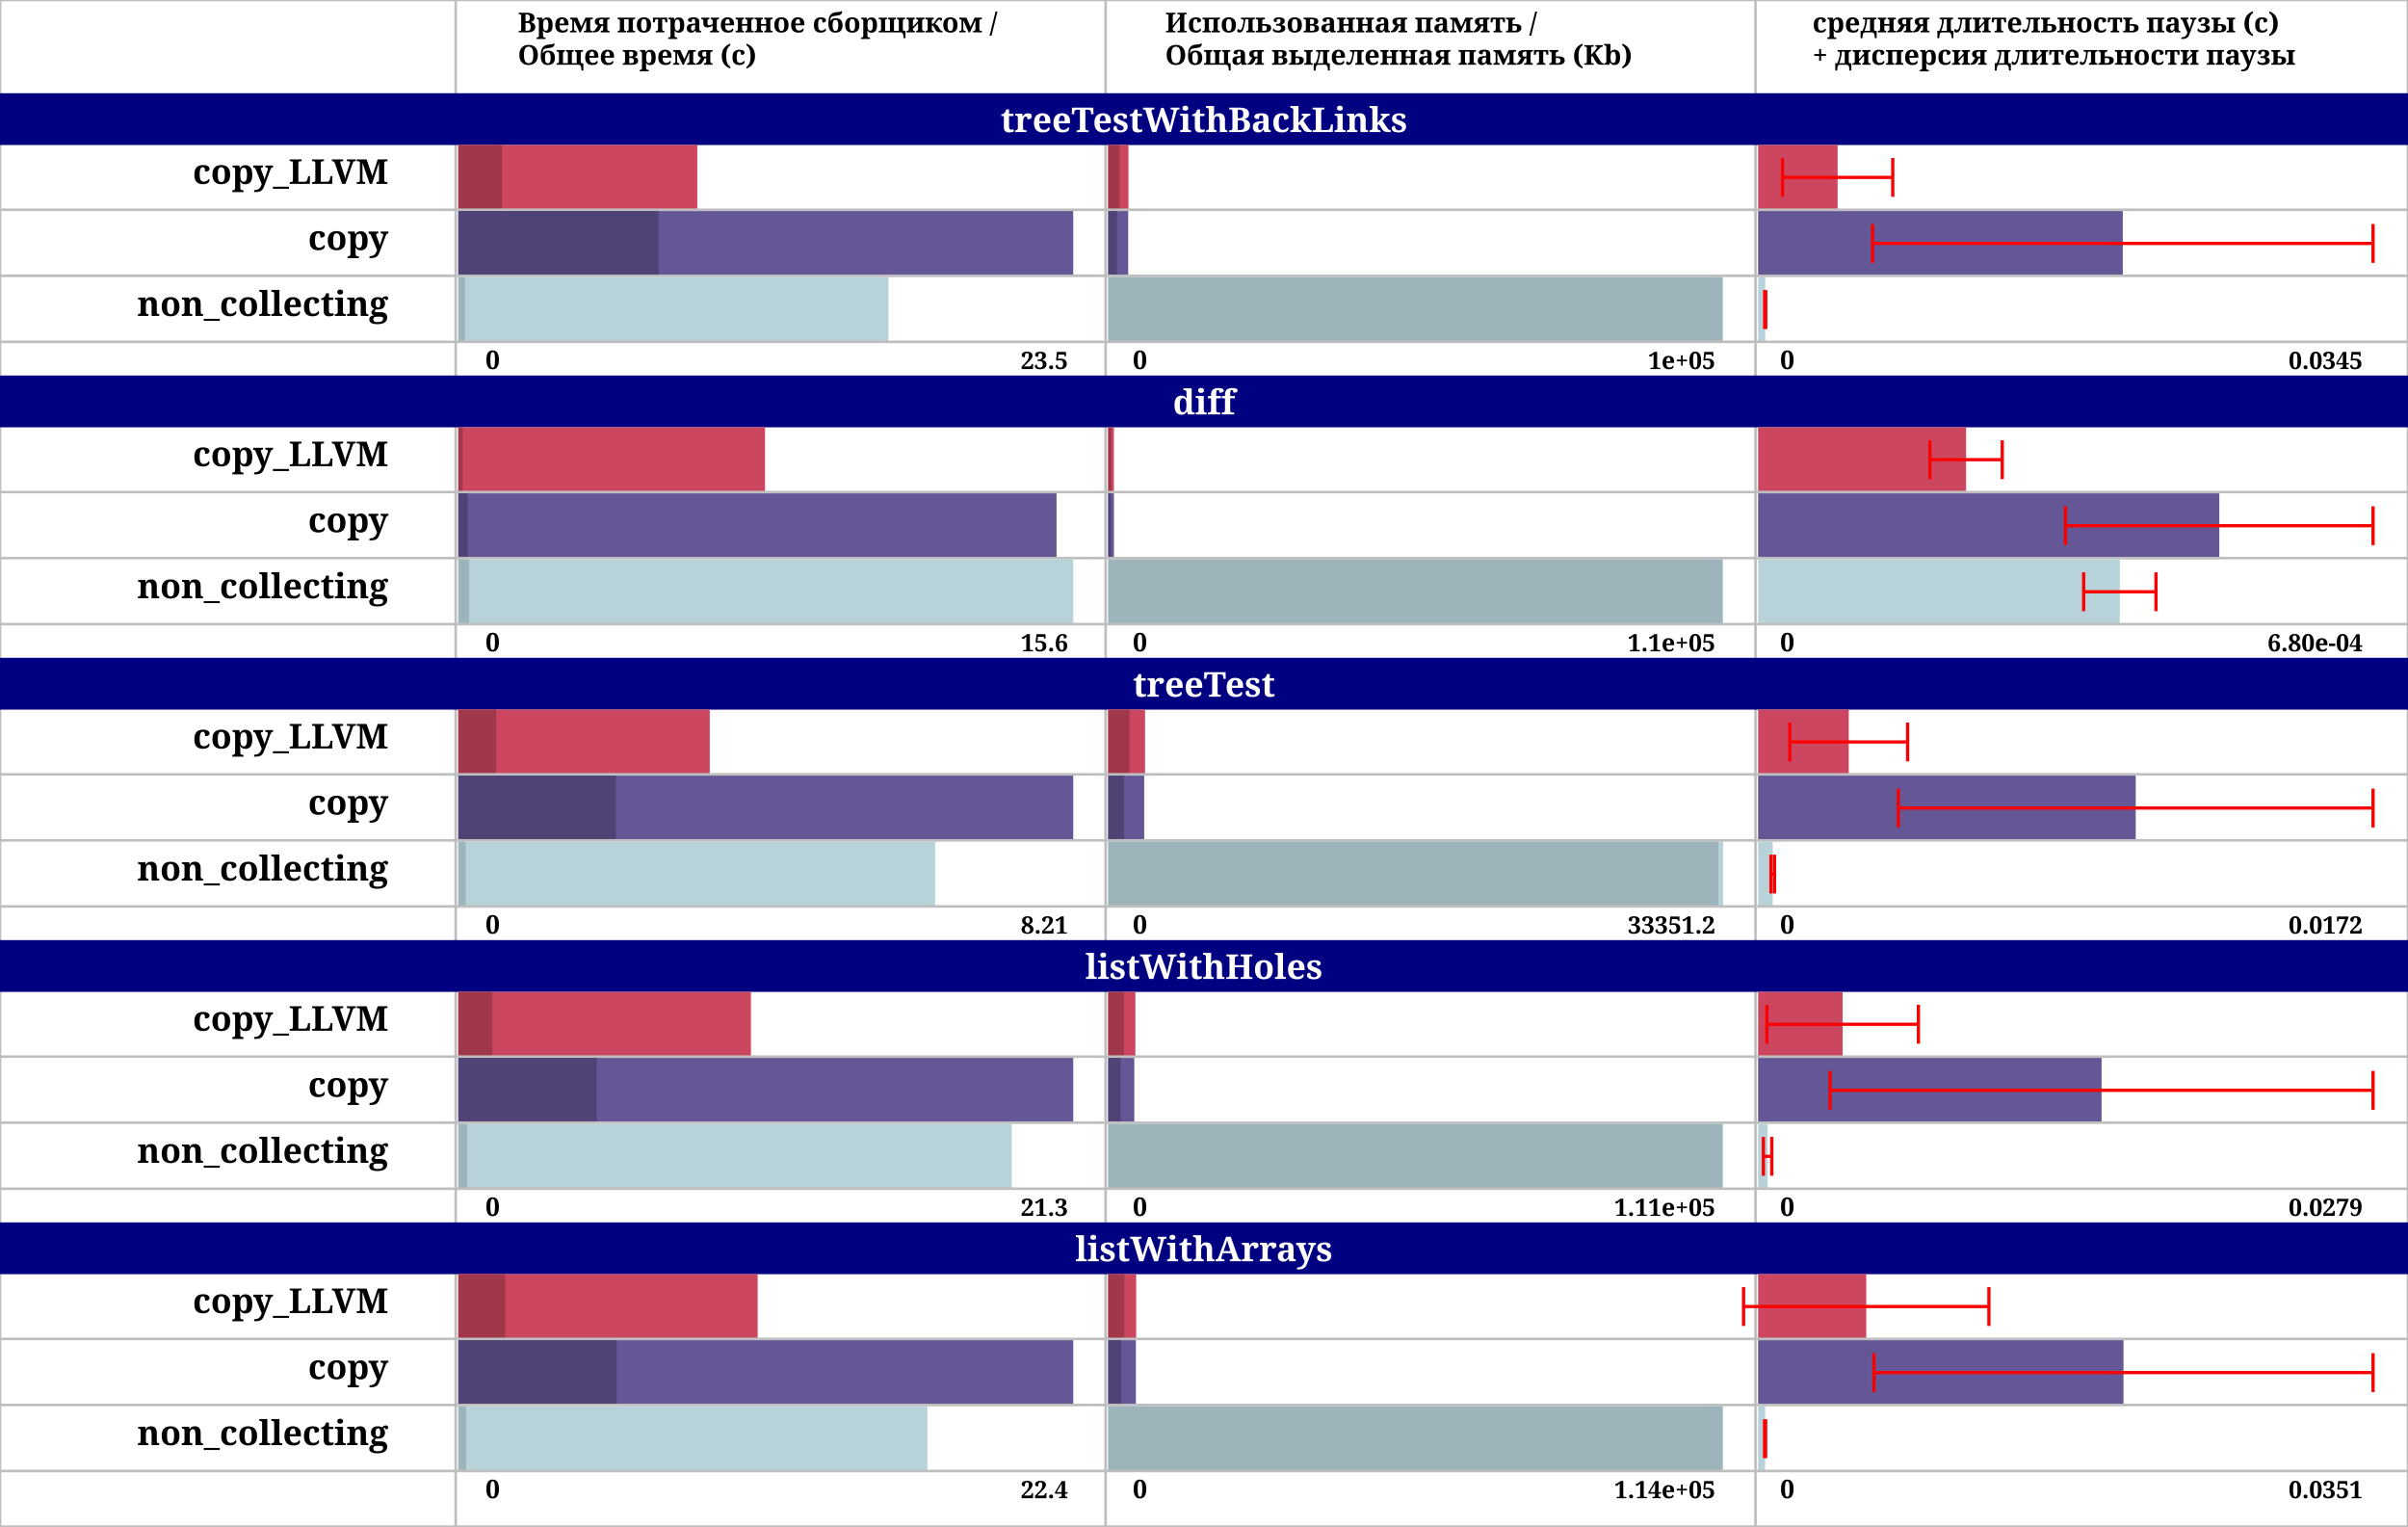
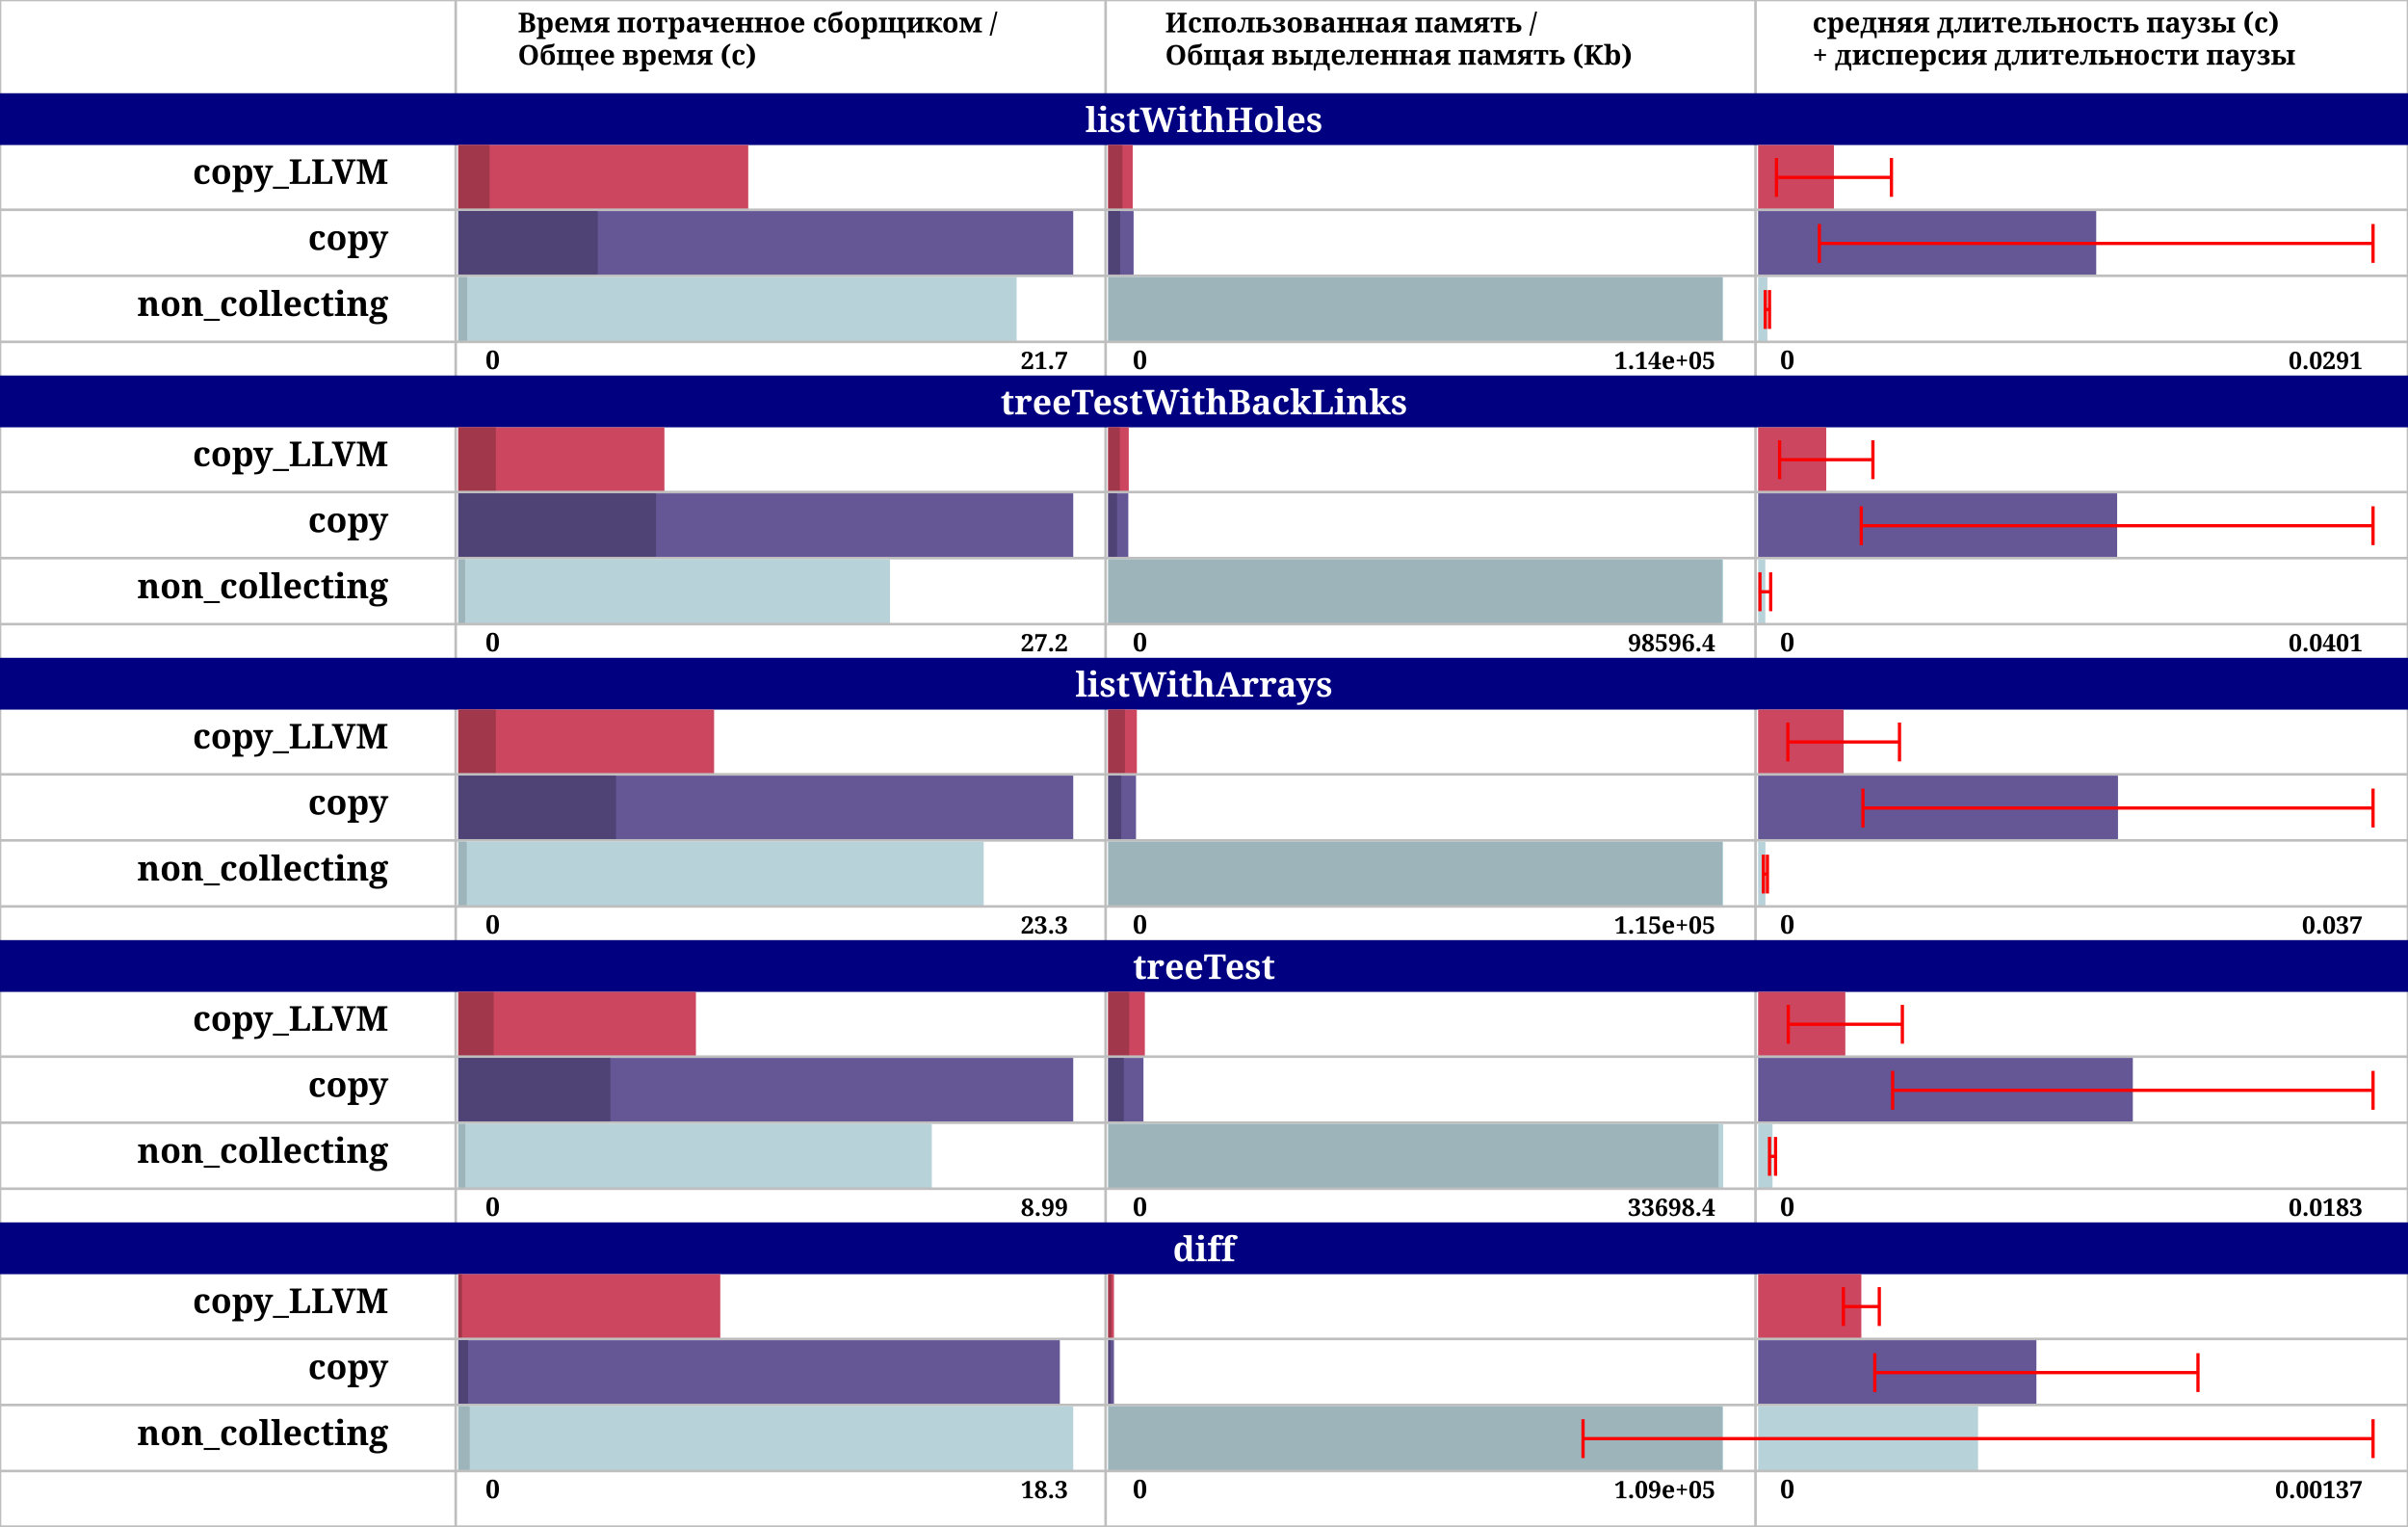
<svg xmlns="http://www.w3.org/2000/svg" baseProfile="full" height="235.8mm" version="1.1" width="372.0mm">
  <defs />
  <line stroke="rgb(190,190,190)" stroke-width="0.4mm" x1="0mm" x2="372.0mm" y1="0mm" y2="0mm" />
  <line stroke="rgb(190,190,190)" stroke-width="0.4mm" x1="0mm" x2="0mm" y1="0mm" y2="235.8mm" />
  <line stroke="rgb(190,190,190)" stroke-width="0.4mm" x1="0mm" x2="372.0mm" y1="235.8mm" y2="235.8mm" />
  <line stroke="rgb(190,190,190)" stroke-width="0.4mm" x1="372.0mm" x2="372.0mm" y1="0mm" y2="235.8mm" />
  <line stroke="rgb(190,190,190)" stroke-width="0.4mm" x1="70.4mm" x2="70.4mm" y1="0mm" y2="235.8mm" />
  <line stroke="rgb(190,190,190)" stroke-width="0.4mm" x1="170.8mm" x2="170.8mm" y1="0mm" y2="235.8mm" />
  <line stroke="rgb(190,190,190)" stroke-width="0.4mm" x1="271.2mm" x2="271.2mm" y1="0mm" y2="235.8mm" />
  <text fill="rgb(0,0,0)" style="font-size:16px; font-weight:bold;  font-family:Noto Serif" x="80mm" y="5mm">Время потраченное сборщиком /</text>
  <text fill="rgb(0,0,0)" style="font-size:16px; font-weight:bold;  font-family:Noto Serif" x="80mm" y="10mm">Общее время (с)</text>
  <text fill="rgb(0,0,0)" style="font-size:16px; font-weight:bold;  font-family:Noto Serif" x="180mm" y="5mm">Использованная память /</text>
  <text fill="rgb(0,0,0)" style="font-size:16px; font-weight:bold;  font-family:Noto Serif" x="180mm" y="10mm"> Общая выделенная память (Kb)</text>
  <text fill="rgb(0,0,0)" style="font-size:16px; font-weight:bold;  font-family:Noto Serif" x="280mm" y="5mm">средняя длительность паузы (с)</text>
  <text fill="rgb(0,0,0)" style="font-size:16px; font-weight:bold;  font-family:Noto Serif" x="280mm" y="10mm">+ дисперсия длительности паузы</text>
  <rect fill="navy" height="8mm" width="372.0mm" x="0mm" y="14.4mm" />
-   <text fill="rgb(255,255,255)" style="font-size:20px; font-weight:bold;  font-family:Noto Serif; text-anchor:middle" x="186.0mm" y="20.4mm">treeTestWithBackLinks</text>
-   <rect fill="rgb(204,70,95)" height="10mm" width="36.924mm" x="70.8mm" y="22.4mm" />
-   <rect fill="rgb(204,70,95)" height="10mm" width="3.129mm" x="171.2mm" y="22.4mm" />
-   <rect fill="rgb(161,55,74)" height="10mm" width="6.754mm" x="70.8mm" y="22.4mm" />
-   <rect fill="rgb(161,55,74)" height="10mm" width="1.779mm" x="171.2mm" y="22.4mm" />
-   <rect fill="rgb(204,70,95)" height="10mm" width="12.288mm" x="271.6mm" y="22.4mm" />
-   <line stroke="rgb(250,0,0)" stroke-width="0.5mm" x1="275.375mm" x2="275.375mm" y1="24.4mm" y2="30.4mm" />
-   <line stroke="rgb(250,0,0)" stroke-width="0.5mm" x1="275.375mm" x2="292.402mm" y1="27.4mm" y2="27.4mm" />
-   <line stroke="rgb(250,0,0)" stroke-width="0.5mm" x1="292.402mm" x2="292.402mm" y1="24.4mm" y2="30.4mm" />
+   <text fill="rgb(255,255,255)" style="font-size:20px; font-weight:bold;  font-family:Noto Serif; text-anchor:middle" x="186.0mm" y="20.4mm">listWithHoles</text>
+   <rect fill="rgb(204,70,95)" height="10mm" width="44.791mm" x="70.8mm" y="22.4mm" />
+   <rect fill="rgb(204,70,95)" height="10mm" width="3.787mm" x="171.2mm" y="22.4mm" />
+   <rect fill="rgb(161,55,74)" height="10mm" width="4.835mm" x="70.8mm" y="22.4mm" />
+   <rect fill="rgb(161,55,74)" height="10mm" width="2.205mm" x="171.2mm" y="22.4mm" />
+   <rect fill="rgb(204,70,95)" height="10mm" width="11.72mm" x="271.6mm" y="22.4mm" />
+   <line stroke="rgb(250,0,0)" stroke-width="0.5mm" x1="274.44mm" x2="274.44mm" y1="24.4mm" y2="30.4mm" />
+   <line stroke="rgb(250,0,0)" stroke-width="0.5mm" x1="274.44mm" x2="292.2mm" y1="27.4mm" y2="27.4mm" />
+   <line stroke="rgb(250,0,0)" stroke-width="0.5mm" x1="292.2mm" x2="292.2mm" y1="24.4mm" y2="30.4mm" />
  <text fill="rgb(0,0,0)" style="font-size:20px; font-weight:bold;  font-family:Noto Serif;text-anchor:end" x="60mm" y="28.4mm">copy_LLVM</text>
  <line stroke="rgb(190,190,190)" stroke-width="0.4mm" x1="0.0mm" x2="372.0mm" y1="32.4mm" y2="32.4mm" />
  <rect fill="rgb(101,86,150)" height="10mm" width="95.0mm" x="70.8mm" y="32.6mm" />
-   <rect fill="rgb(101,86,150)" height="10mm" width="3.092mm" x="171.2mm" y="32.6mm" />
-   <rect fill="rgb(79,67,117)" height="10mm" width="30.948mm" x="70.8mm" y="32.6mm" />
-   <rect fill="rgb(79,67,117)" height="10mm" width="1.367mm" x="171.2mm" y="32.6mm" />
-   <rect fill="rgb(101,86,150)" height="10mm" width="56.344mm" x="271.6mm" y="32.6mm" />
-   <line stroke="rgb(250,0,0)" stroke-width="0.5mm" x1="289.289mm" x2="289.289mm" y1="34.6mm" y2="40.6mm" />
-   <line stroke="rgb(250,0,0)" stroke-width="0.5mm" x1="289.289mm" x2="366.6mm" y1="37.6mm" y2="37.6mm" />
+   <rect fill="rgb(101,86,150)" height="10mm" width="3.925mm" x="171.2mm" y="32.6mm" />
+   <rect fill="rgb(79,67,117)" height="10mm" width="21.542mm" x="70.8mm" y="32.6mm" />
+   <rect fill="rgb(79,67,117)" height="10mm" width="1.855mm" x="171.2mm" y="32.6mm" />
+   <rect fill="rgb(101,86,150)" height="10mm" width="52.234mm" x="271.6mm" y="32.6mm" />
+   <line stroke="rgb(250,0,0)" stroke-width="0.5mm" x1="281.067mm" x2="281.067mm" y1="34.6mm" y2="40.6mm" />
+   <line stroke="rgb(250,0,0)" stroke-width="0.5mm" x1="281.067mm" x2="366.6mm" y1="37.6mm" y2="37.6mm" />
  <line stroke="rgb(250,0,0)" stroke-width="0.5mm" x1="366.6mm" x2="366.6mm" y1="34.6mm" y2="40.6mm" />
  <text fill="rgb(0,0,0)" style="font-size:20px; font-weight:bold;  font-family:Noto Serif;text-anchor:end" x="60mm" y="38.6mm">copy</text>
  <line stroke="rgb(190,190,190)" stroke-width="0.4mm" x1="0.0mm" x2="372.0mm" y1="42.6mm" y2="42.6mm" />
-   <rect fill="rgb(183,210,217)" height="10mm" width="66.45mm" x="70.8mm" y="42.8mm" />
+   <rect fill="rgb(183,210,217)" height="10mm" width="86.256mm" x="70.8mm" y="42.8mm" />
  <rect fill="rgb(183,210,217)" height="10mm" width="95.0mm" x="171.2mm" y="42.8mm" />
-   <rect fill="rgb(157,180,186)" height="10mm" width="1.032mm" x="70.8mm" y="42.8mm" />
-   <rect fill="rgb(157,180,186)" height="10mm" width="94.832mm" x="171.2mm" y="42.8mm" />
-   <rect fill="rgb(183,210,217)" height="10mm" width="1.102mm" x="271.6mm" y="42.8mm" />
-   <line stroke="rgb(250,0,0)" stroke-width="0.5mm" x1="272.619mm" x2="272.619mm" y1="44.8mm" y2="50.8mm" />
-   <line stroke="rgb(250,0,0)" stroke-width="0.5mm" x1="272.619mm" x2="272.785mm" y1="47.8mm" y2="47.8mm" />
-   <line stroke="rgb(250,0,0)" stroke-width="0.5mm" x1="272.785mm" x2="272.785mm" y1="44.8mm" y2="50.8mm" />
+   <rect fill="rgb(157,180,186)" height="10mm" width="1.387mm" x="70.8mm" y="42.8mm" />
+   <rect fill="rgb(157,180,186)" height="10mm" width="94.858mm" x="171.2mm" y="42.8mm" />
+   <rect fill="rgb(183,210,217)" height="10mm" width="1.436mm" x="271.6mm" y="42.8mm" />
+   <line stroke="rgb(250,0,0)" stroke-width="0.5mm" x1="272.71mm" x2="272.71mm" y1="44.8mm" y2="50.8mm" />
+   <line stroke="rgb(250,0,0)" stroke-width="0.5mm" x1="272.71mm" x2="273.363mm" y1="47.8mm" y2="47.8mm" />
+   <line stroke="rgb(250,0,0)" stroke-width="0.5mm" x1="273.363mm" x2="273.363mm" y1="44.8mm" y2="50.8mm" />
  <text fill="rgb(0,0,0)" style="font-size:20px; font-weight:bold;  font-family:Noto Serif;text-anchor:end" x="60mm" y="48.8mm">non_collecting</text>
  <line stroke="rgb(190,190,190)" stroke-width="0.4mm" x1="0.0mm" x2="372.0mm" y1="52.8mm" y2="52.8mm" />
  <text fill="rgb(0,0,0)" style="font-size:15px; font-weight:bold;  font-family:Noto Serif;" x="75mm" y="57mm">0</text>
-   <text fill="rgb(0,0,0)" style="font-size:14px; font-weight:bold;  font-family:Noto Serif; text-anchor:end" x="165mm" y="57mm">23.5</text>
+   <text fill="rgb(0,0,0)" style="font-size:14px; font-weight:bold;  font-family:Noto Serif; text-anchor:end" x="165mm" y="57mm">21.7</text>
  <text fill="rgb(0,0,0)" style="font-size:15px; font-weight:bold;  font-family:Noto Serif;" x="175mm" y="57mm">0</text>
-   <text fill="rgb(0,0,0)" style="font-size:14px; font-weight:bold;  font-family:Noto Serif; text-anchor:end" x="265mm" y="57mm">1e+05</text>
+   <text fill="rgb(0,0,0)" style="font-size:14px; font-weight:bold;  font-family:Noto Serif; text-anchor:end" x="265mm" y="57mm">1.14e+05</text>
  <text fill="rgb(0,0,0)" style="font-size:15px; font-weight:bold;  font-family:Noto Serif;" x="275mm" y="57mm">0</text>
-   <text fill="rgb(0,0,0)" style="font-size:14px; font-weight:bold;  font-family:Noto Serif; text-anchor:end" x="365mm" y="57mm">0.0345</text>
+   <text fill="rgb(0,0,0)" style="font-size:14px; font-weight:bold;  font-family:Noto Serif; text-anchor:end" x="365mm" y="57mm">0.0291</text>
  <rect fill="navy" height="8mm" width="372.0mm" x="0.0mm" y="58mm" />
-   <text fill="rgb(255,255,255)" style="font-size:20px; font-weight:bold;  font-family:Noto Serif; text-anchor:middle" x="186.0mm" y="64.0mm">diff</text>
-   <rect fill="rgb(204,70,95)" height="10mm" width="47.387mm" x="70.8mm" y="66.0mm" />
-   <rect fill="rgb(204,70,95)" height="10mm" width="0.884mm" x="171.2mm" y="66.0mm" />
-   <rect fill="rgb(161,55,74)" height="10mm" width="0.674mm" x="70.8mm" y="66.0mm" />
-   <rect fill="rgb(161,55,74)" height="10mm" width="0.507mm" x="171.2mm" y="66.0mm" />
-   <rect fill="rgb(204,70,95)" height="10mm" width="32.132mm" x="271.6mm" y="66.0mm" />
-   <line stroke="rgb(250,0,0)" stroke-width="0.5mm" x1="298.144mm" x2="298.144mm" y1="68.0mm" y2="74.0mm" />
-   <line stroke="rgb(250,0,0)" stroke-width="0.5mm" x1="298.144mm" x2="309.321mm" y1="71.0mm" y2="71.0mm" />
-   <line stroke="rgb(250,0,0)" stroke-width="0.5mm" x1="309.321mm" x2="309.321mm" y1="68.0mm" y2="74.0mm" />
+   <text fill="rgb(255,255,255)" style="font-size:20px; font-weight:bold;  font-family:Noto Serif; text-anchor:middle" x="186.0mm" y="64.0mm">treeTestWithBackLinks</text>
+   <rect fill="rgb(204,70,95)" height="10mm" width="31.842mm" x="70.8mm" y="66.0mm" />
+   <rect fill="rgb(204,70,95)" height="10mm" width="3.177mm" x="171.2mm" y="66.0mm" />
+   <rect fill="rgb(161,55,74)" height="10mm" width="5.8mm" x="70.8mm" y="66.0mm" />
+   <rect fill="rgb(161,55,74)" height="10mm" width="1.801mm" x="171.2mm" y="66.0mm" />
+   <rect fill="rgb(204,70,95)" height="10mm" width="10.529mm" x="271.6mm" y="66.0mm" />
+   <line stroke="rgb(250,0,0)" stroke-width="0.5mm" x1="274.92mm" x2="274.92mm" y1="68.0mm" y2="74.0mm" />
+   <line stroke="rgb(250,0,0)" stroke-width="0.5mm" x1="274.92mm" x2="289.338mm" y1="71.0mm" y2="71.0mm" />
+   <line stroke="rgb(250,0,0)" stroke-width="0.5mm" x1="289.338mm" x2="289.338mm" y1="68.0mm" y2="74.0mm" />
  <text fill="rgb(0,0,0)" style="font-size:20px; font-weight:bold;  font-family:Noto Serif;text-anchor:end" x="60mm" y="72.0mm">copy_LLVM</text>
  <line stroke="rgb(190,190,190)" stroke-width="0.4mm" x1="0.0mm" x2="372.0mm" y1="76.0mm" y2="76.0mm" />
-   <rect fill="rgb(101,86,150)" height="10mm" width="92.421mm" x="70.8mm" y="76.2mm" />
-   <rect fill="rgb(101,86,150)" height="10mm" width="0.886mm" x="171.2mm" y="76.2mm" />
-   <rect fill="rgb(79,67,117)" height="10mm" width="1.466mm" x="70.8mm" y="76.2mm" />
-   <rect fill="rgb(79,67,117)" height="10mm" width="0.399mm" x="171.2mm" y="76.2mm" />
-   <rect fill="rgb(101,86,150)" height="10mm" width="71.25mm" x="271.6mm" y="76.2mm" />
-   <line stroke="rgb(250,0,0)" stroke-width="0.5mm" x1="319.1mm" x2="319.1mm" y1="78.2mm" y2="84.2mm" />
-   <line stroke="rgb(250,0,0)" stroke-width="0.5mm" x1="319.1mm" x2="366.6mm" y1="81.2mm" y2="81.2mm" />
+   <rect fill="rgb(101,86,150)" height="10mm" width="95.0mm" x="70.8mm" y="76.2mm" />
+   <rect fill="rgb(101,86,150)" height="10mm" width="3.107mm" x="171.2mm" y="76.2mm" />
+   <rect fill="rgb(79,67,117)" height="10mm" width="30.547mm" x="70.8mm" y="76.2mm" />
+   <rect fill="rgb(79,67,117)" height="10mm" width="1.368mm" x="171.2mm" y="76.2mm" />
+   <rect fill="rgb(101,86,150)" height="10mm" width="55.468mm" x="271.6mm" y="76.2mm" />
+   <line stroke="rgb(250,0,0)" stroke-width="0.5mm" x1="287.536mm" x2="287.536mm" y1="78.2mm" y2="84.2mm" />
+   <line stroke="rgb(250,0,0)" stroke-width="0.5mm" x1="287.536mm" x2="366.6mm" y1="81.2mm" y2="81.2mm" />
  <line stroke="rgb(250,0,0)" stroke-width="0.5mm" x1="366.6mm" x2="366.6mm" y1="78.2mm" y2="84.2mm" />
  <text fill="rgb(0,0,0)" style="font-size:20px; font-weight:bold;  font-family:Noto Serif;text-anchor:end" x="60mm" y="82.2mm">copy</text>
  <line stroke="rgb(190,190,190)" stroke-width="0.4mm" x1="0.0mm" x2="372.0mm" y1="86.2mm" y2="86.2mm" />
-   <rect fill="rgb(183,210,217)" height="10mm" width="95.0mm" x="70.8mm" y="86.4mm" />
+   <rect fill="rgb(183,210,217)" height="10mm" width="66.699mm" x="70.8mm" y="86.4mm" />
  <rect fill="rgb(183,210,217)" height="10mm" width="95.0mm" x="171.2mm" y="86.4mm" />
-   <rect fill="rgb(157,180,186)" height="10mm" width="1.676mm" x="70.8mm" y="86.4mm" />
-   <rect fill="rgb(157,180,186)" height="10mm" width="94.846mm" x="171.2mm" y="86.4mm" />
-   <rect fill="rgb(183,210,217)" height="10mm" width="55.882mm" x="271.6mm" y="86.4mm" />
-   <line stroke="rgb(250,0,0)" stroke-width="0.5mm" x1="321.894mm" x2="321.894mm" y1="88.4mm" y2="94.4mm" />
-   <line stroke="rgb(250,0,0)" stroke-width="0.5mm" x1="321.894mm" x2="333.071mm" y1="91.4mm" y2="91.4mm" />
-   <line stroke="rgb(250,0,0)" stroke-width="0.5mm" x1="333.071mm" x2="333.071mm" y1="88.4mm" y2="94.4mm" />
+   <rect fill="rgb(157,180,186)" height="10mm" width="1.059mm" x="70.8mm" y="86.4mm" />
+   <rect fill="rgb(157,180,186)" height="10mm" width="94.826mm" x="171.2mm" y="86.4mm" />
+   <rect fill="rgb(183,210,217)" height="10mm" width="1.115mm" x="271.6mm" y="86.4mm" />
+   <line stroke="rgb(250,0,0)" stroke-width="0.5mm" x1="271.885mm" x2="271.885mm" y1="88.4mm" y2="94.4mm" />
+   <line stroke="rgb(250,0,0)" stroke-width="0.5mm" x1="271.885mm" x2="273.545mm" y1="91.4mm" y2="91.4mm" />
+   <line stroke="rgb(250,0,0)" stroke-width="0.5mm" x1="273.545mm" x2="273.545mm" y1="88.4mm" y2="94.4mm" />
  <text fill="rgb(0,0,0)" style="font-size:20px; font-weight:bold;  font-family:Noto Serif;text-anchor:end" x="60mm" y="92.4mm">non_collecting</text>
  <line stroke="rgb(190,190,190)" stroke-width="0.4mm" x1="0.0mm" x2="372.0mm" y1="96.4mm" y2="96.4mm" />
  <text fill="rgb(0,0,0)" style="font-size:15px; font-weight:bold;  font-family:Noto Serif;" x="75mm" y="100.6mm">0</text>
-   <text fill="rgb(0,0,0)" style="font-size:14px; font-weight:bold;  font-family:Noto Serif; text-anchor:end" x="165mm" y="100.6mm">15.6</text>
+   <text fill="rgb(0,0,0)" style="font-size:14px; font-weight:bold;  font-family:Noto Serif; text-anchor:end" x="165mm" y="100.6mm">27.2</text>
  <text fill="rgb(0,0,0)" style="font-size:15px; font-weight:bold;  font-family:Noto Serif;" x="175mm" y="100.6mm">0</text>
-   <text fill="rgb(0,0,0)" style="font-size:14px; font-weight:bold;  font-family:Noto Serif; text-anchor:end" x="265mm" y="100.6mm">1.1e+05</text>
+   <text fill="rgb(0,0,0)" style="font-size:14px; font-weight:bold;  font-family:Noto Serif; text-anchor:end" x="265mm" y="100.6mm">98596.4</text>
  <text fill="rgb(0,0,0)" style="font-size:15px; font-weight:bold;  font-family:Noto Serif;" x="275mm" y="100.6mm">0</text>
-   <text fill="rgb(0,0,0)" style="font-size:14px; font-weight:bold;  font-family:Noto Serif; text-anchor:end" x="365mm" y="100.6mm">6.80e-04</text>
+   <text fill="rgb(0,0,0)" style="font-size:14px; font-weight:bold;  font-family:Noto Serif; text-anchor:end" x="365mm" y="100.6mm">0.0401</text>
  <rect fill="navy" height="8mm" width="372.0mm" x="0.0mm" y="101.6mm" />
-   <text fill="rgb(255,255,255)" style="font-size:20px; font-weight:bold;  font-family:Noto Serif; text-anchor:middle" x="186.0mm" y="107.6mm">treeTest</text>
-   <rect fill="rgb(204,70,95)" height="10mm" width="38.847mm" x="70.8mm" y="109.6mm" />
-   <rect fill="rgb(204,70,95)" height="10mm" width="5.694mm" x="171.2mm" y="109.6mm" />
-   <rect fill="rgb(161,55,74)" height="10mm" width="5.856mm" x="70.8mm" y="109.6mm" />
-   <rect fill="rgb(161,55,74)" height="10mm" width="3.276mm" x="171.2mm" y="109.6mm" />
-   <rect fill="rgb(204,70,95)" height="10mm" width="14.005mm" x="271.6mm" y="109.6mm" />
-   <line stroke="rgb(250,0,0)" stroke-width="0.5mm" x1="276.507mm" x2="276.507mm" y1="111.6mm" y2="117.6mm" />
-   <line stroke="rgb(250,0,0)" stroke-width="0.5mm" x1="276.507mm" x2="294.702mm" y1="114.6mm" y2="114.6mm" />
-   <line stroke="rgb(250,0,0)" stroke-width="0.5mm" x1="294.702mm" x2="294.702mm" y1="111.6mm" y2="117.6mm" />
+   <text fill="rgb(255,255,255)" style="font-size:20px; font-weight:bold;  font-family:Noto Serif; text-anchor:middle" x="186.0mm" y="107.6mm">listWithArrays</text>
+   <rect fill="rgb(204,70,95)" height="10mm" width="39.518mm" x="70.8mm" y="109.6mm" />
+   <rect fill="rgb(204,70,95)" height="10mm" width="4.428mm" x="171.2mm" y="109.6mm" />
+   <rect fill="rgb(161,55,74)" height="10mm" width="5.794mm" x="70.8mm" y="109.6mm" />
+   <rect fill="rgb(161,55,74)" height="10mm" width="2.586mm" x="171.2mm" y="109.6mm" />
+   <rect fill="rgb(204,70,95)" height="10mm" width="13.219mm" x="271.6mm" y="109.6mm" />
+   <line stroke="rgb(250,0,0)" stroke-width="0.5mm" x1="276.195mm" x2="276.195mm" y1="111.6mm" y2="117.6mm" />
+   <line stroke="rgb(250,0,0)" stroke-width="0.5mm" x1="276.195mm" x2="293.444mm" y1="114.6mm" y2="114.6mm" />
+   <line stroke="rgb(250,0,0)" stroke-width="0.5mm" x1="293.444mm" x2="293.444mm" y1="111.6mm" y2="117.6mm" />
  <text fill="rgb(0,0,0)" style="font-size:20px; font-weight:bold;  font-family:Noto Serif;text-anchor:end" x="60mm" y="115.6mm">copy_LLVM</text>
  <line stroke="rgb(190,190,190)" stroke-width="0.4mm" x1="0.0mm" x2="372.0mm" y1="119.6mm" y2="119.6mm" />
  <rect fill="rgb(101,86,150)" height="10mm" width="95.0mm" x="70.8mm" y="119.8mm" />
-   <rect fill="rgb(101,86,150)" height="10mm" width="5.563mm" x="171.2mm" y="119.8mm" />
-   <rect fill="rgb(79,67,117)" height="10mm" width="24.355mm" x="70.8mm" y="119.8mm" />
-   <rect fill="rgb(79,67,117)" height="10mm" width="2.463mm" x="171.2mm" y="119.8mm" />
-   <rect fill="rgb(101,86,150)" height="10mm" width="58.334mm" x="271.6mm" y="119.8mm" />
-   <line stroke="rgb(250,0,0)" stroke-width="0.5mm" x1="293.269mm" x2="293.269mm" y1="121.8mm" y2="127.8mm" />
-   <line stroke="rgb(250,0,0)" stroke-width="0.5mm" x1="293.269mm" x2="366.6mm" y1="124.8mm" y2="124.8mm" />
+   <rect fill="rgb(101,86,150)" height="10mm" width="4.297mm" x="171.2mm" y="119.8mm" />
+   <rect fill="rgb(79,67,117)" height="10mm" width="24.364mm" x="70.8mm" y="119.8mm" />
+   <rect fill="rgb(79,67,117)" height="10mm" width="2.021mm" x="171.2mm" y="119.8mm" />
+   <rect fill="rgb(101,86,150)" height="10mm" width="55.598mm" x="271.6mm" y="119.8mm" />
+   <line stroke="rgb(250,0,0)" stroke-width="0.5mm" x1="287.797mm" x2="287.797mm" y1="121.8mm" y2="127.8mm" />
+   <line stroke="rgb(250,0,0)" stroke-width="0.5mm" x1="287.797mm" x2="366.6mm" y1="124.8mm" y2="124.8mm" />
  <line stroke="rgb(250,0,0)" stroke-width="0.5mm" x1="366.6mm" x2="366.6mm" y1="121.8mm" y2="127.8mm" />
  <text fill="rgb(0,0,0)" style="font-size:20px; font-weight:bold;  font-family:Noto Serif;text-anchor:end" x="60mm" y="125.8mm">copy</text>
  <line stroke="rgb(190,190,190)" stroke-width="0.4mm" x1="0.0mm" x2="372.0mm" y1="129.8mm" y2="129.8mm" />
-   <rect fill="rgb(183,210,217)" height="10mm" width="73.672mm" x="70.8mm" y="130.0mm" />
+   <rect fill="rgb(183,210,217)" height="10mm" width="81.163mm" x="70.8mm" y="130.0mm" />
  <rect fill="rgb(183,210,217)" height="10mm" width="95.0mm" x="171.2mm" y="130.0mm" />
-   <rect fill="rgb(157,180,186)" height="10mm" width="1.137mm" x="70.8mm" y="130.0mm" />
-   <rect fill="rgb(157,180,186)" height="10mm" width="94.263mm" x="171.2mm" y="130.0mm" />
-   <rect fill="rgb(183,210,217)" height="10mm" width="2.261mm" x="271.6mm" y="130.0mm" />
-   <line stroke="rgb(250,0,0)" stroke-width="0.5mm" x1="273.585mm" x2="273.585mm" y1="132.0mm" y2="138.0mm" />
-   <line stroke="rgb(250,0,0)" stroke-width="0.5mm" x1="273.585mm" x2="274.136mm" y1="135.0mm" y2="135.0mm" />
-   <line stroke="rgb(250,0,0)" stroke-width="0.5mm" x1="274.136mm" x2="274.136mm" y1="132.0mm" y2="138.0mm" />
+   <rect fill="rgb(157,180,186)" height="10mm" width="1.312mm" x="70.8mm" y="130.0mm" />
+   <rect fill="rgb(157,180,186)" height="10mm" width="94.857mm" x="171.2mm" y="130.0mm" />
+   <rect fill="rgb(183,210,217)" height="10mm" width="1.129mm" x="271.6mm" y="130.0mm" />
+   <line stroke="rgb(250,0,0)" stroke-width="0.5mm" x1="272.421mm" x2="272.421mm" y1="132.0mm" y2="138.0mm" />
+   <line stroke="rgb(250,0,0)" stroke-width="0.5mm" x1="272.421mm" x2="273.037mm" y1="135.0mm" y2="135.0mm" />
+   <line stroke="rgb(250,0,0)" stroke-width="0.5mm" x1="273.037mm" x2="273.037mm" y1="132.0mm" y2="138.0mm" />
  <text fill="rgb(0,0,0)" style="font-size:20px; font-weight:bold;  font-family:Noto Serif;text-anchor:end" x="60mm" y="136.0mm">non_collecting</text>
  <line stroke="rgb(190,190,190)" stroke-width="0.4mm" x1="0.0mm" x2="372.0mm" y1="140.0mm" y2="140.0mm" />
  <text fill="rgb(0,0,0)" style="font-size:15px; font-weight:bold;  font-family:Noto Serif;" x="75mm" y="144.2mm">0</text>
-   <text fill="rgb(0,0,0)" style="font-size:14px; font-weight:bold;  font-family:Noto Serif; text-anchor:end" x="165mm" y="144.2mm">8.21</text>
+   <text fill="rgb(0,0,0)" style="font-size:14px; font-weight:bold;  font-family:Noto Serif; text-anchor:end" x="165mm" y="144.2mm">23.3</text>
  <text fill="rgb(0,0,0)" style="font-size:15px; font-weight:bold;  font-family:Noto Serif;" x="175mm" y="144.2mm">0</text>
-   <text fill="rgb(0,0,0)" style="font-size:14px; font-weight:bold;  font-family:Noto Serif; text-anchor:end" x="265mm" y="144.2mm">33351.2</text>
+   <text fill="rgb(0,0,0)" style="font-size:14px; font-weight:bold;  font-family:Noto Serif; text-anchor:end" x="265mm" y="144.2mm">1.15e+05</text>
  <text fill="rgb(0,0,0)" style="font-size:15px; font-weight:bold;  font-family:Noto Serif;" x="275mm" y="144.2mm">0</text>
-   <text fill="rgb(0,0,0)" style="font-size:14px; font-weight:bold;  font-family:Noto Serif; text-anchor:end" x="365mm" y="144.2mm">0.0172</text>
+   <text fill="rgb(0,0,0)" style="font-size:14px; font-weight:bold;  font-family:Noto Serif; text-anchor:end" x="365mm" y="144.2mm">0.037</text>
  <rect fill="navy" height="8mm" width="372.0mm" x="0.0mm" y="145.2mm" />
-   <text fill="rgb(255,255,255)" style="font-size:20px; font-weight:bold;  font-family:Noto Serif; text-anchor:middle" x="186.0mm" y="151.2mm">listWithHoles</text>
-   <rect fill="rgb(204,70,95)" height="10mm" width="45.211mm" x="70.8mm" y="153.2mm" />
-   <rect fill="rgb(204,70,95)" height="10mm" width="4.199mm" x="171.2mm" y="153.2mm" />
-   <rect fill="rgb(161,55,74)" height="10mm" width="5.265mm" x="70.8mm" y="153.2mm" />
-   <rect fill="rgb(161,55,74)" height="10mm" width="2.451mm" x="171.2mm" y="153.2mm" />
-   <rect fill="rgb(204,70,95)" height="10mm" width="13.061mm" x="271.6mm" y="153.2mm" />
-   <line stroke="rgb(250,0,0)" stroke-width="0.5mm" x1="272.961mm" x2="272.961mm" y1="155.2mm" y2="161.2mm" />
-   <line stroke="rgb(250,0,0)" stroke-width="0.5mm" x1="272.961mm" x2="296.362mm" y1="158.2mm" y2="158.2mm" />
-   <line stroke="rgb(250,0,0)" stroke-width="0.5mm" x1="296.362mm" x2="296.362mm" y1="155.2mm" y2="161.2mm" />
+   <text fill="rgb(255,255,255)" style="font-size:20px; font-weight:bold;  font-family:Noto Serif; text-anchor:middle" x="186.0mm" y="151.2mm">treeTest</text>
+   <rect fill="rgb(204,70,95)" height="10mm" width="36.712mm" x="70.8mm" y="153.2mm" />
+   <rect fill="rgb(204,70,95)" height="10mm" width="5.664mm" x="171.2mm" y="153.2mm" />
+   <rect fill="rgb(161,55,74)" height="10mm" width="5.467mm" x="70.8mm" y="153.2mm" />
+   <rect fill="rgb(161,55,74)" height="10mm" width="3.244mm" x="171.2mm" y="153.2mm" />
+   <rect fill="rgb(204,70,95)" height="10mm" width="13.475mm" x="271.6mm" y="153.2mm" />
+   <line stroke="rgb(250,0,0)" stroke-width="0.5mm" x1="276.264mm" x2="276.264mm" y1="155.2mm" y2="161.2mm" />
+   <line stroke="rgb(250,0,0)" stroke-width="0.5mm" x1="276.264mm" x2="293.886mm" y1="158.2mm" y2="158.2mm" />
+   <line stroke="rgb(250,0,0)" stroke-width="0.5mm" x1="293.886mm" x2="293.886mm" y1="155.2mm" y2="161.2mm" />
  <text fill="rgb(0,0,0)" style="font-size:20px; font-weight:bold;  font-family:Noto Serif;text-anchor:end" x="60mm" y="159.2mm">copy_LLVM</text>
  <line stroke="rgb(190,190,190)" stroke-width="0.4mm" x1="0.0mm" x2="372.0mm" y1="163.2mm" y2="163.2mm" />
  <rect fill="rgb(101,86,150)" height="10mm" width="95.0mm" x="70.8mm" y="163.4mm" />
-   <rect fill="rgb(101,86,150)" height="10mm" width="4.035mm" x="171.2mm" y="163.4mm" />
-   <rect fill="rgb(79,67,117)" height="10mm" width="21.384mm" x="70.8mm" y="163.4mm" />
-   <rect fill="rgb(79,67,117)" height="10mm" width="1.907mm" x="171.2mm" y="163.4mm" />
-   <rect fill="rgb(101,86,150)" height="10mm" width="53.061mm" x="271.6mm" y="163.4mm" />
-   <line stroke="rgb(250,0,0)" stroke-width="0.5mm" x1="282.722mm" x2="282.722mm" y1="165.4mm" y2="171.4mm" />
-   <line stroke="rgb(250,0,0)" stroke-width="0.5mm" x1="282.722mm" x2="366.6mm" y1="168.4mm" y2="168.4mm" />
+   <rect fill="rgb(101,86,150)" height="10mm" width="5.448mm" x="171.2mm" y="163.4mm" />
+   <rect fill="rgb(79,67,117)" height="10mm" width="23.501mm" x="70.8mm" y="163.4mm" />
+   <rect fill="rgb(79,67,117)" height="10mm" width="2.416mm" x="171.2mm" y="163.4mm" />
+   <rect fill="rgb(101,86,150)" height="10mm" width="57.891mm" x="271.6mm" y="163.4mm" />
+   <line stroke="rgb(250,0,0)" stroke-width="0.5mm" x1="292.383mm" x2="292.383mm" y1="165.4mm" y2="171.4mm" />
+   <line stroke="rgb(250,0,0)" stroke-width="0.5mm" x1="292.383mm" x2="366.6mm" y1="168.4mm" y2="168.4mm" />
  <line stroke="rgb(250,0,0)" stroke-width="0.5mm" x1="366.6mm" x2="366.6mm" y1="165.4mm" y2="171.4mm" />
  <text fill="rgb(0,0,0)" style="font-size:20px; font-weight:bold;  font-family:Noto Serif;text-anchor:end" x="60mm" y="169.4mm">copy</text>
  <line stroke="rgb(190,190,190)" stroke-width="0.4mm" x1="0.0mm" x2="372.0mm" y1="173.4mm" y2="173.4mm" />
-   <rect fill="rgb(183,210,217)" height="10mm" width="85.496mm" x="70.8mm" y="173.6mm" />
+   <rect fill="rgb(183,210,217)" height="10mm" width="73.151mm" x="70.8mm" y="173.6mm" />
  <rect fill="rgb(183,210,217)" height="10mm" width="95.0mm" x="171.2mm" y="173.6mm" />
-   <rect fill="rgb(157,180,186)" height="10mm" width="1.373mm" x="70.8mm" y="173.6mm" />
-   <rect fill="rgb(157,180,186)" height="10mm" width="94.856mm" x="171.2mm" y="173.6mm" />
-   <rect fill="rgb(183,210,217)" height="10mm" width="1.463mm" x="271.6mm" y="173.6mm" />
-   <line stroke="rgb(250,0,0)" stroke-width="0.5mm" x1="272.416mm" x2="272.416mm" y1="175.6mm" y2="181.6mm" />
-   <line stroke="rgb(250,0,0)" stroke-width="0.5mm" x1="272.416mm" x2="273.709mm" y1="178.6mm" y2="178.6mm" />
-   <line stroke="rgb(250,0,0)" stroke-width="0.5mm" x1="273.709mm" x2="273.709mm" y1="175.6mm" y2="181.6mm" />
+   <rect fill="rgb(157,180,186)" height="10mm" width="1.092mm" x="70.8mm" y="173.6mm" />
+   <rect fill="rgb(157,180,186)" height="10mm" width="94.282mm" x="171.2mm" y="173.6mm" />
+   <rect fill="rgb(183,210,217)" height="10mm" width="2.229mm" x="271.6mm" y="173.6mm" />
+   <line stroke="rgb(250,0,0)" stroke-width="0.5mm" x1="273.362mm" x2="273.362mm" y1="175.6mm" y2="181.6mm" />
+   <line stroke="rgb(250,0,0)" stroke-width="0.5mm" x1="273.362mm" x2="274.295mm" y1="178.6mm" y2="178.6mm" />
+   <line stroke="rgb(250,0,0)" stroke-width="0.5mm" x1="274.295mm" x2="274.295mm" y1="175.6mm" y2="181.6mm" />
  <text fill="rgb(0,0,0)" style="font-size:20px; font-weight:bold;  font-family:Noto Serif;text-anchor:end" x="60mm" y="179.6mm">non_collecting</text>
  <line stroke="rgb(190,190,190)" stroke-width="0.4mm" x1="0.0mm" x2="372.0mm" y1="183.6mm" y2="183.6mm" />
  <text fill="rgb(0,0,0)" style="font-size:15px; font-weight:bold;  font-family:Noto Serif;" x="75mm" y="187.8mm">0</text>
-   <text fill="rgb(0,0,0)" style="font-size:14px; font-weight:bold;  font-family:Noto Serif; text-anchor:end" x="165mm" y="187.8mm">21.3</text>
+   <text fill="rgb(0,0,0)" style="font-size:14px; font-weight:bold;  font-family:Noto Serif; text-anchor:end" x="165mm" y="187.8mm">8.99</text>
  <text fill="rgb(0,0,0)" style="font-size:15px; font-weight:bold;  font-family:Noto Serif;" x="175mm" y="187.8mm">0</text>
-   <text fill="rgb(0,0,0)" style="font-size:14px; font-weight:bold;  font-family:Noto Serif; text-anchor:end" x="265mm" y="187.8mm">1.11e+05</text>
+   <text fill="rgb(0,0,0)" style="font-size:14px; font-weight:bold;  font-family:Noto Serif; text-anchor:end" x="265mm" y="187.8mm">33698.4</text>
  <text fill="rgb(0,0,0)" style="font-size:15px; font-weight:bold;  font-family:Noto Serif;" x="275mm" y="187.8mm">0</text>
-   <text fill="rgb(0,0,0)" style="font-size:14px; font-weight:bold;  font-family:Noto Serif; text-anchor:end" x="365mm" y="187.8mm">0.0279</text>
+   <text fill="rgb(0,0,0)" style="font-size:14px; font-weight:bold;  font-family:Noto Serif; text-anchor:end" x="365mm" y="187.8mm">0.0183</text>
  <rect fill="navy" height="8mm" width="372.0mm" x="0.0mm" y="188.8mm" />
-   <text fill="rgb(255,255,255)" style="font-size:20px; font-weight:bold;  font-family:Noto Serif; text-anchor:middle" x="186.0mm" y="194.8mm">listWithArrays</text>
-   <rect fill="rgb(204,70,95)" height="10mm" width="46.251mm" x="70.8mm" y="196.8mm" />
-   <rect fill="rgb(204,70,95)" height="10mm" width="4.319mm" x="171.2mm" y="196.8mm" />
-   <rect fill="rgb(161,55,74)" height="10mm" width="7.242mm" x="70.8mm" y="196.8mm" />
-   <rect fill="rgb(161,55,74)" height="10mm" width="2.491mm" x="171.2mm" y="196.8mm" />
-   <rect fill="rgb(204,70,95)" height="10mm" width="16.707mm" x="271.6mm" y="196.8mm" />
-   <line stroke="rgb(250,0,0)" stroke-width="0.5mm" x1="269.356mm" x2="269.356mm" y1="198.8mm" y2="204.8mm" />
-   <line stroke="rgb(250,0,0)" stroke-width="0.5mm" x1="269.356mm" x2="307.259mm" y1="201.8mm" y2="201.8mm" />
-   <line stroke="rgb(250,0,0)" stroke-width="0.5mm" x1="307.259mm" x2="307.259mm" y1="198.8mm" y2="204.8mm" />
+   <text fill="rgb(255,255,255)" style="font-size:20px; font-weight:bold;  font-family:Noto Serif; text-anchor:middle" x="186.0mm" y="194.8mm">diff</text>
+   <rect fill="rgb(204,70,95)" height="10mm" width="40.473mm" x="70.8mm" y="196.8mm" />
+   <rect fill="rgb(204,70,95)" height="10mm" width="0.89mm" x="171.2mm" y="196.8mm" />
+   <rect fill="rgb(161,55,74)" height="10mm" width="0.576mm" x="70.8mm" y="196.8mm" />
+   <rect fill="rgb(161,55,74)" height="10mm" width="0.511mm" x="171.2mm" y="196.8mm" />
+   <rect fill="rgb(204,70,95)" height="10mm" width="15.949mm" x="271.6mm" y="196.8mm" />
+   <line stroke="rgb(250,0,0)" stroke-width="0.5mm" x1="284.775mm" x2="284.775mm" y1="198.8mm" y2="204.8mm" />
+   <line stroke="rgb(250,0,0)" stroke-width="0.5mm" x1="284.775mm" x2="290.323mm" y1="201.8mm" y2="201.8mm" />
+   <line stroke="rgb(250,0,0)" stroke-width="0.5mm" x1="290.323mm" x2="290.323mm" y1="198.8mm" y2="204.8mm" />
  <text fill="rgb(0,0,0)" style="font-size:20px; font-weight:bold;  font-family:Noto Serif;text-anchor:end" x="60mm" y="202.8mm">copy_LLVM</text>
  <line stroke="rgb(190,190,190)" stroke-width="0.4mm" x1="0.0mm" x2="372.0mm" y1="206.8mm" y2="206.8mm" />
-   <rect fill="rgb(101,86,150)" height="10mm" width="95mm" x="70.8mm" y="207mm" />
-   <rect fill="rgb(101,86,150)" height="10mm" width="4.278mm" x="171.2mm" y="207mm" />
-   <rect fill="rgb(79,67,117)" height="10mm" width="24.483mm" x="70.8mm" y="207mm" />
-   <rect fill="rgb(79,67,117)" height="10mm" width="2.007mm" x="171.2mm" y="207mm" />
-   <rect fill="rgb(101,86,150)" height="10mm" width="56.448mm" x="271.6mm" y="207mm" />
-   <line stroke="rgb(250,0,0)" stroke-width="0.5mm" x1="289.497mm" x2="289.497mm" y1="209mm" y2="215mm" />
-   <line stroke="rgb(250,0,0)" stroke-width="0.5mm" x1="289.497mm" x2="366.6mm" y1="212mm" y2="212mm" />
-   <line stroke="rgb(250,0,0)" stroke-width="0.5mm" x1="366.6mm" x2="366.6mm" y1="209mm" y2="215mm" />
+   <rect fill="rgb(101,86,150)" height="10mm" width="92.931mm" x="70.8mm" y="207mm" />
+   <rect fill="rgb(101,86,150)" height="10mm" width="0.892mm" x="171.2mm" y="207mm" />
+   <rect fill="rgb(79,67,117)" height="10mm" width="1.516mm" x="70.8mm" y="207mm" />
+   <rect fill="rgb(79,67,117)" height="10mm" width="0.401mm" x="171.2mm" y="207mm" />
+   <rect fill="rgb(101,86,150)" height="10mm" width="42.993mm" x="271.6mm" y="207mm" />
+   <line stroke="rgb(250,0,0)" stroke-width="0.5mm" x1="289.629mm" x2="289.629mm" y1="209mm" y2="215mm" />
+   <line stroke="rgb(250,0,0)" stroke-width="0.5mm" x1="289.629mm" x2="339.556mm" y1="212mm" y2="212mm" />
+   <line stroke="rgb(250,0,0)" stroke-width="0.5mm" x1="339.556mm" x2="339.556mm" y1="209mm" y2="215mm" />
  <text fill="rgb(0,0,0)" style="font-size:20px; font-weight:bold;  font-family:Noto Serif;text-anchor:end" x="60mm" y="213mm">copy</text>
  <line stroke="rgb(190,190,190)" stroke-width="0.4mm" x1="0.0mm" x2="372.0mm" y1="217mm" y2="217mm" />
-   <rect fill="rgb(183,210,217)" height="10mm" width="72.474mm" x="70.8mm" y="217.2mm" />
+   <rect fill="rgb(183,210,217)" height="10mm" width="95.0mm" x="70.8mm" y="217.2mm" />
  <rect fill="rgb(183,210,217)" height="10mm" width="95.0mm" x="171.2mm" y="217.2mm" />
-   <rect fill="rgb(157,180,186)" height="10mm" width="1.217mm" x="70.8mm" y="217.2mm" />
-   <rect fill="rgb(157,180,186)" height="10mm" width="94.857mm" x="171.2mm" y="217.2mm" />
-   <rect fill="rgb(183,210,217)" height="10mm" width="1.081mm" x="271.6mm" y="217.2mm" />
-   <line stroke="rgb(250,0,0)" stroke-width="0.5mm" x1="272.6mm" x2="272.6mm" y1="219.2mm" y2="225.2mm" />
-   <line stroke="rgb(250,0,0)" stroke-width="0.5mm" x1="272.6mm" x2="272.762mm" y1="222.2mm" y2="222.2mm" />
-   <line stroke="rgb(250,0,0)" stroke-width="0.5mm" x1="272.762mm" x2="272.762mm" y1="219.2mm" y2="225.2mm" />
+   <rect fill="rgb(157,180,186)" height="10mm" width="1.761mm" x="70.8mm" y="217.2mm" />
+   <rect fill="rgb(157,180,186)" height="10mm" width="94.845mm" x="171.2mm" y="217.2mm" />
+   <rect fill="rgb(183,210,217)" height="10mm" width="33.978mm" x="271.6mm" y="217.2mm" />
+   <line stroke="rgb(250,0,0)" stroke-width="0.5mm" x1="244.556mm" x2="244.556mm" y1="219.2mm" y2="225.2mm" />
+   <line stroke="rgb(250,0,0)" stroke-width="0.5mm" x1="244.556mm" x2="366.6mm" y1="222.2mm" y2="222.2mm" />
+   <line stroke="rgb(250,0,0)" stroke-width="0.5mm" x1="366.6mm" x2="366.6mm" y1="219.2mm" y2="225.2mm" />
  <text fill="rgb(0,0,0)" style="font-size:20px; font-weight:bold;  font-family:Noto Serif;text-anchor:end" x="60mm" y="223.2mm">non_collecting</text>
  <line stroke="rgb(190,190,190)" stroke-width="0.4mm" x1="0.0mm" x2="372.0mm" y1="227.2mm" y2="227.2mm" />
  <text fill="rgb(0,0,0)" style="font-size:15px; font-weight:bold;  font-family:Noto Serif;" x="75mm" y="231.4mm">0</text>
-   <text fill="rgb(0,0,0)" style="font-size:14px; font-weight:bold;  font-family:Noto Serif; text-anchor:end" x="165mm" y="231.4mm">22.4</text>
+   <text fill="rgb(0,0,0)" style="font-size:14px; font-weight:bold;  font-family:Noto Serif; text-anchor:end" x="165mm" y="231.4mm">18.3</text>
  <text fill="rgb(0,0,0)" style="font-size:15px; font-weight:bold;  font-family:Noto Serif;" x="175mm" y="231.4mm">0</text>
-   <text fill="rgb(0,0,0)" style="font-size:14px; font-weight:bold;  font-family:Noto Serif; text-anchor:end" x="265mm" y="231.4mm">1.14e+05</text>
+   <text fill="rgb(0,0,0)" style="font-size:14px; font-weight:bold;  font-family:Noto Serif; text-anchor:end" x="265mm" y="231.4mm">1.09e+05</text>
  <text fill="rgb(0,0,0)" style="font-size:15px; font-weight:bold;  font-family:Noto Serif;" x="275mm" y="231.4mm">0</text>
-   <text fill="rgb(0,0,0)" style="font-size:14px; font-weight:bold;  font-family:Noto Serif; text-anchor:end" x="365mm" y="231.4mm">0.0351</text>
+   <text fill="rgb(0,0,0)" style="font-size:14px; font-weight:bold;  font-family:Noto Serif; text-anchor:end" x="365mm" y="231.4mm">0.00137</text>
</svg>
